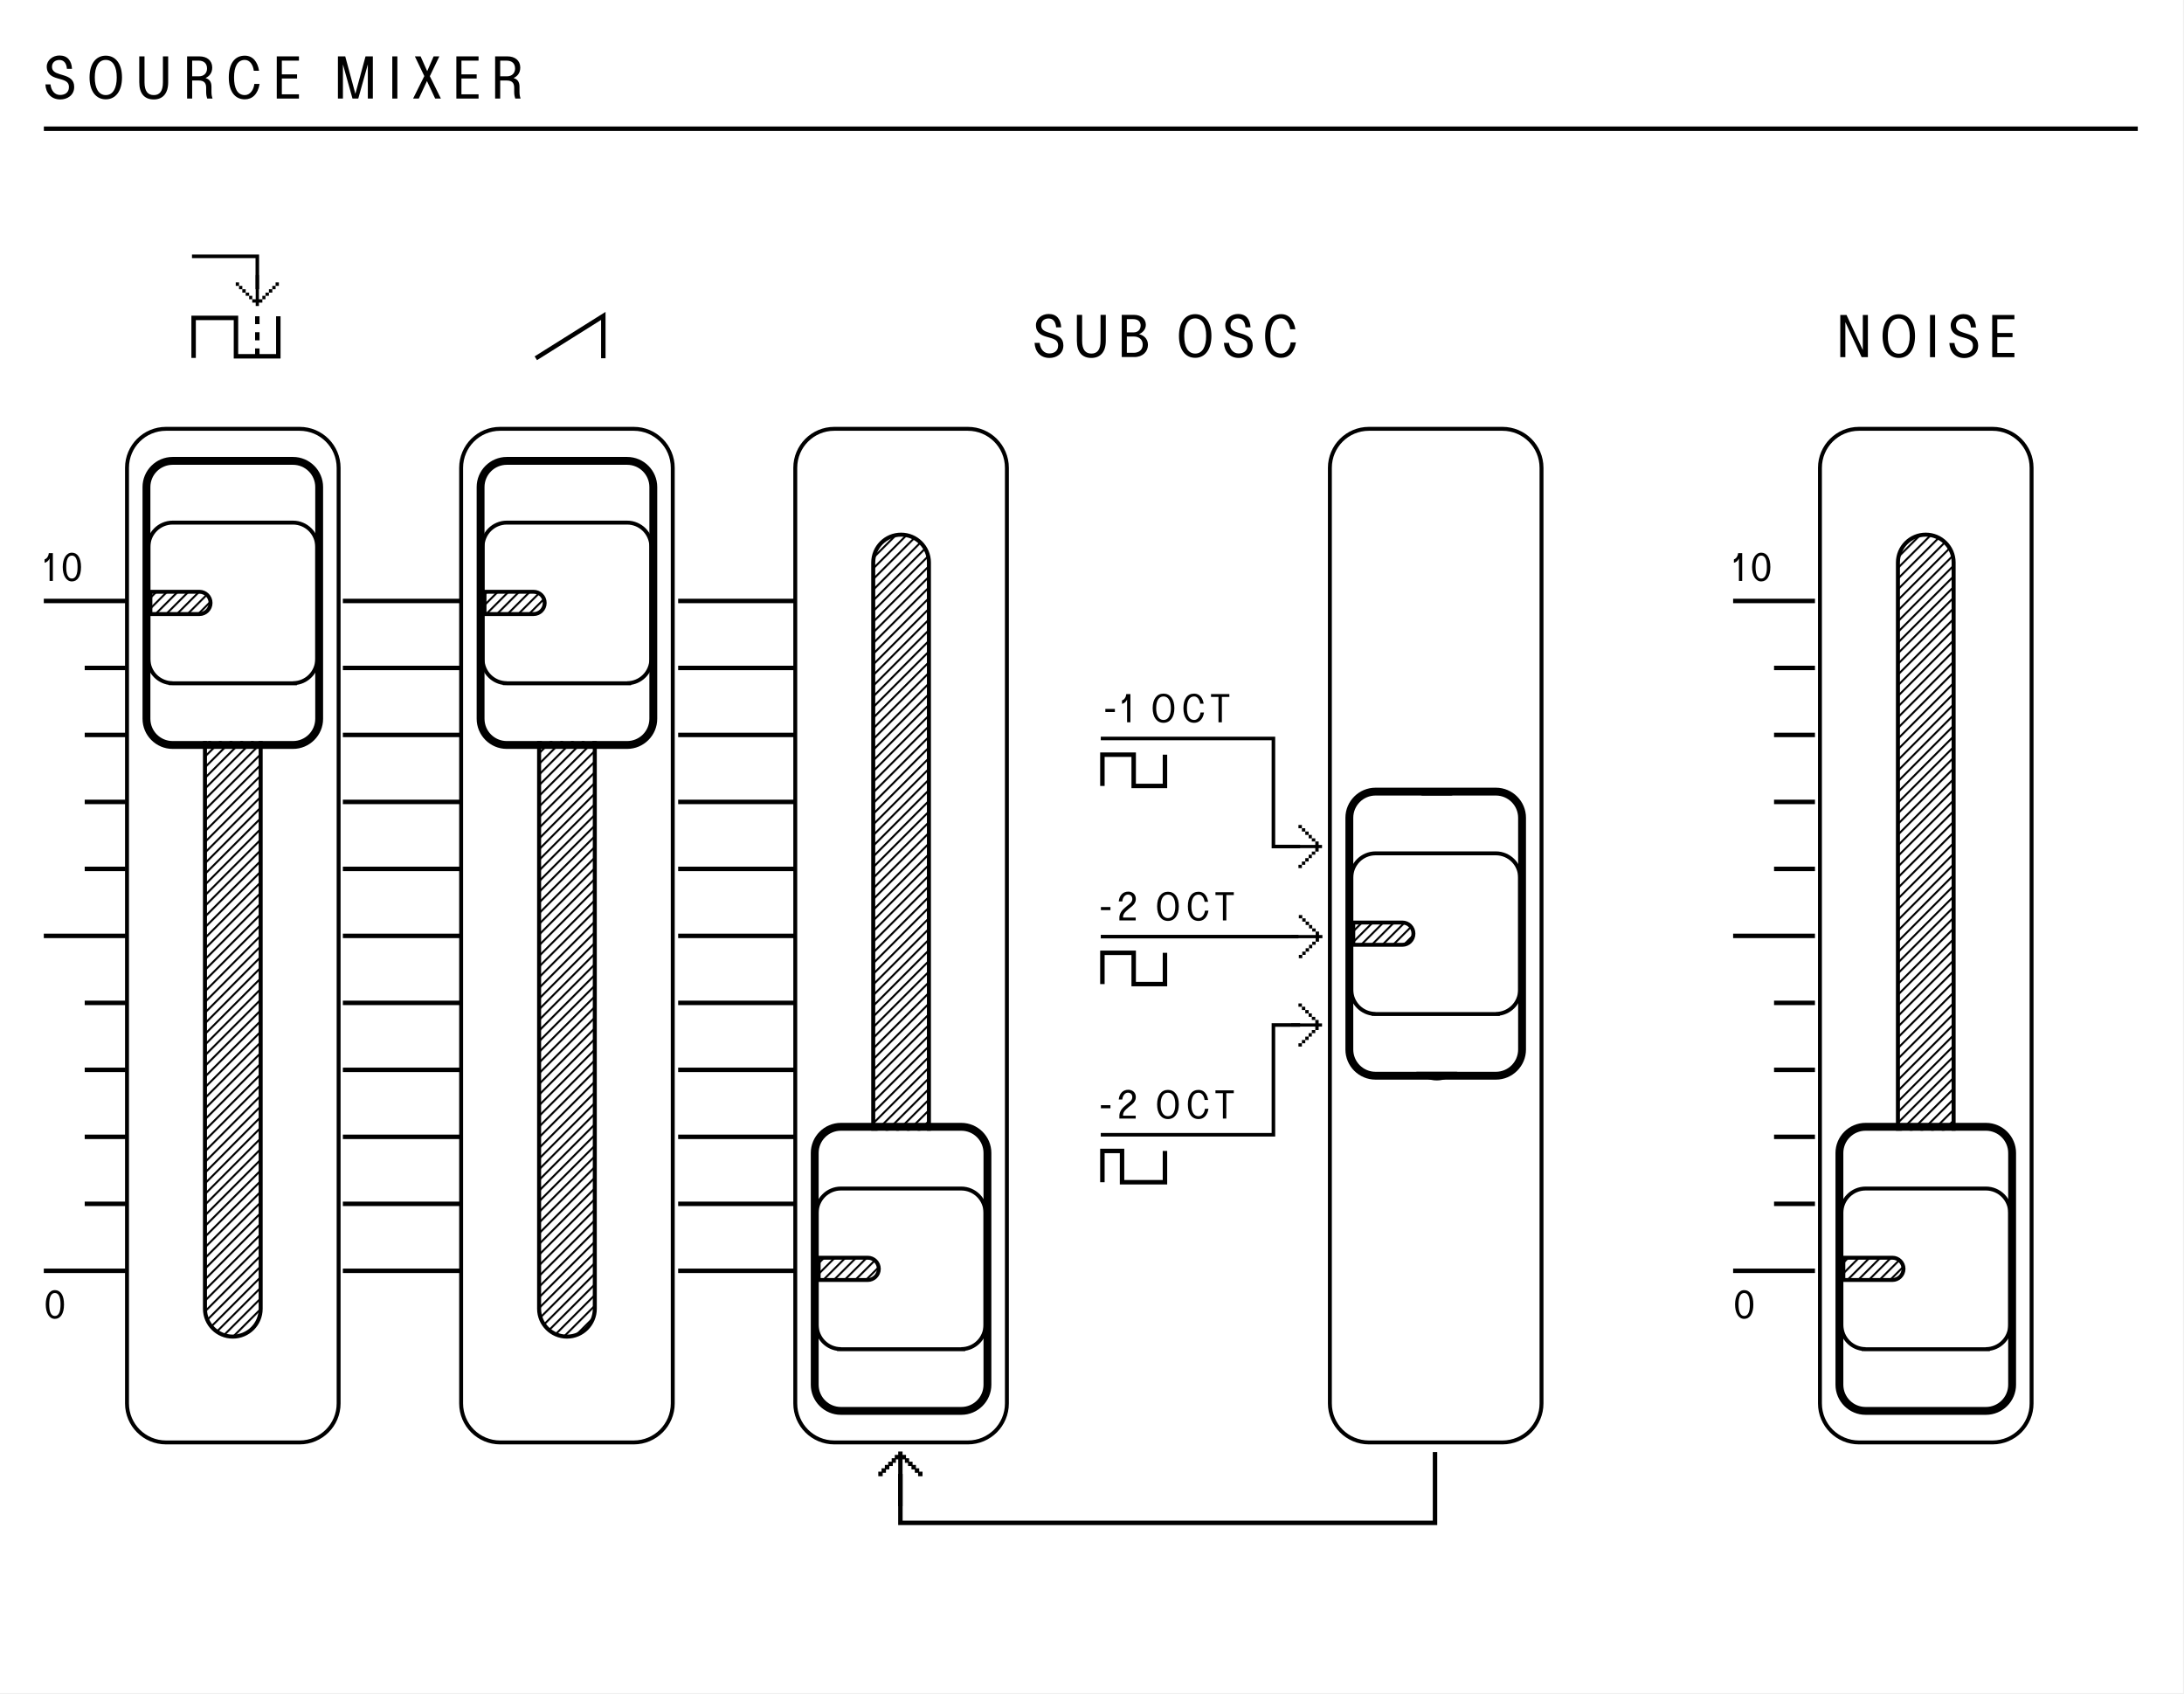
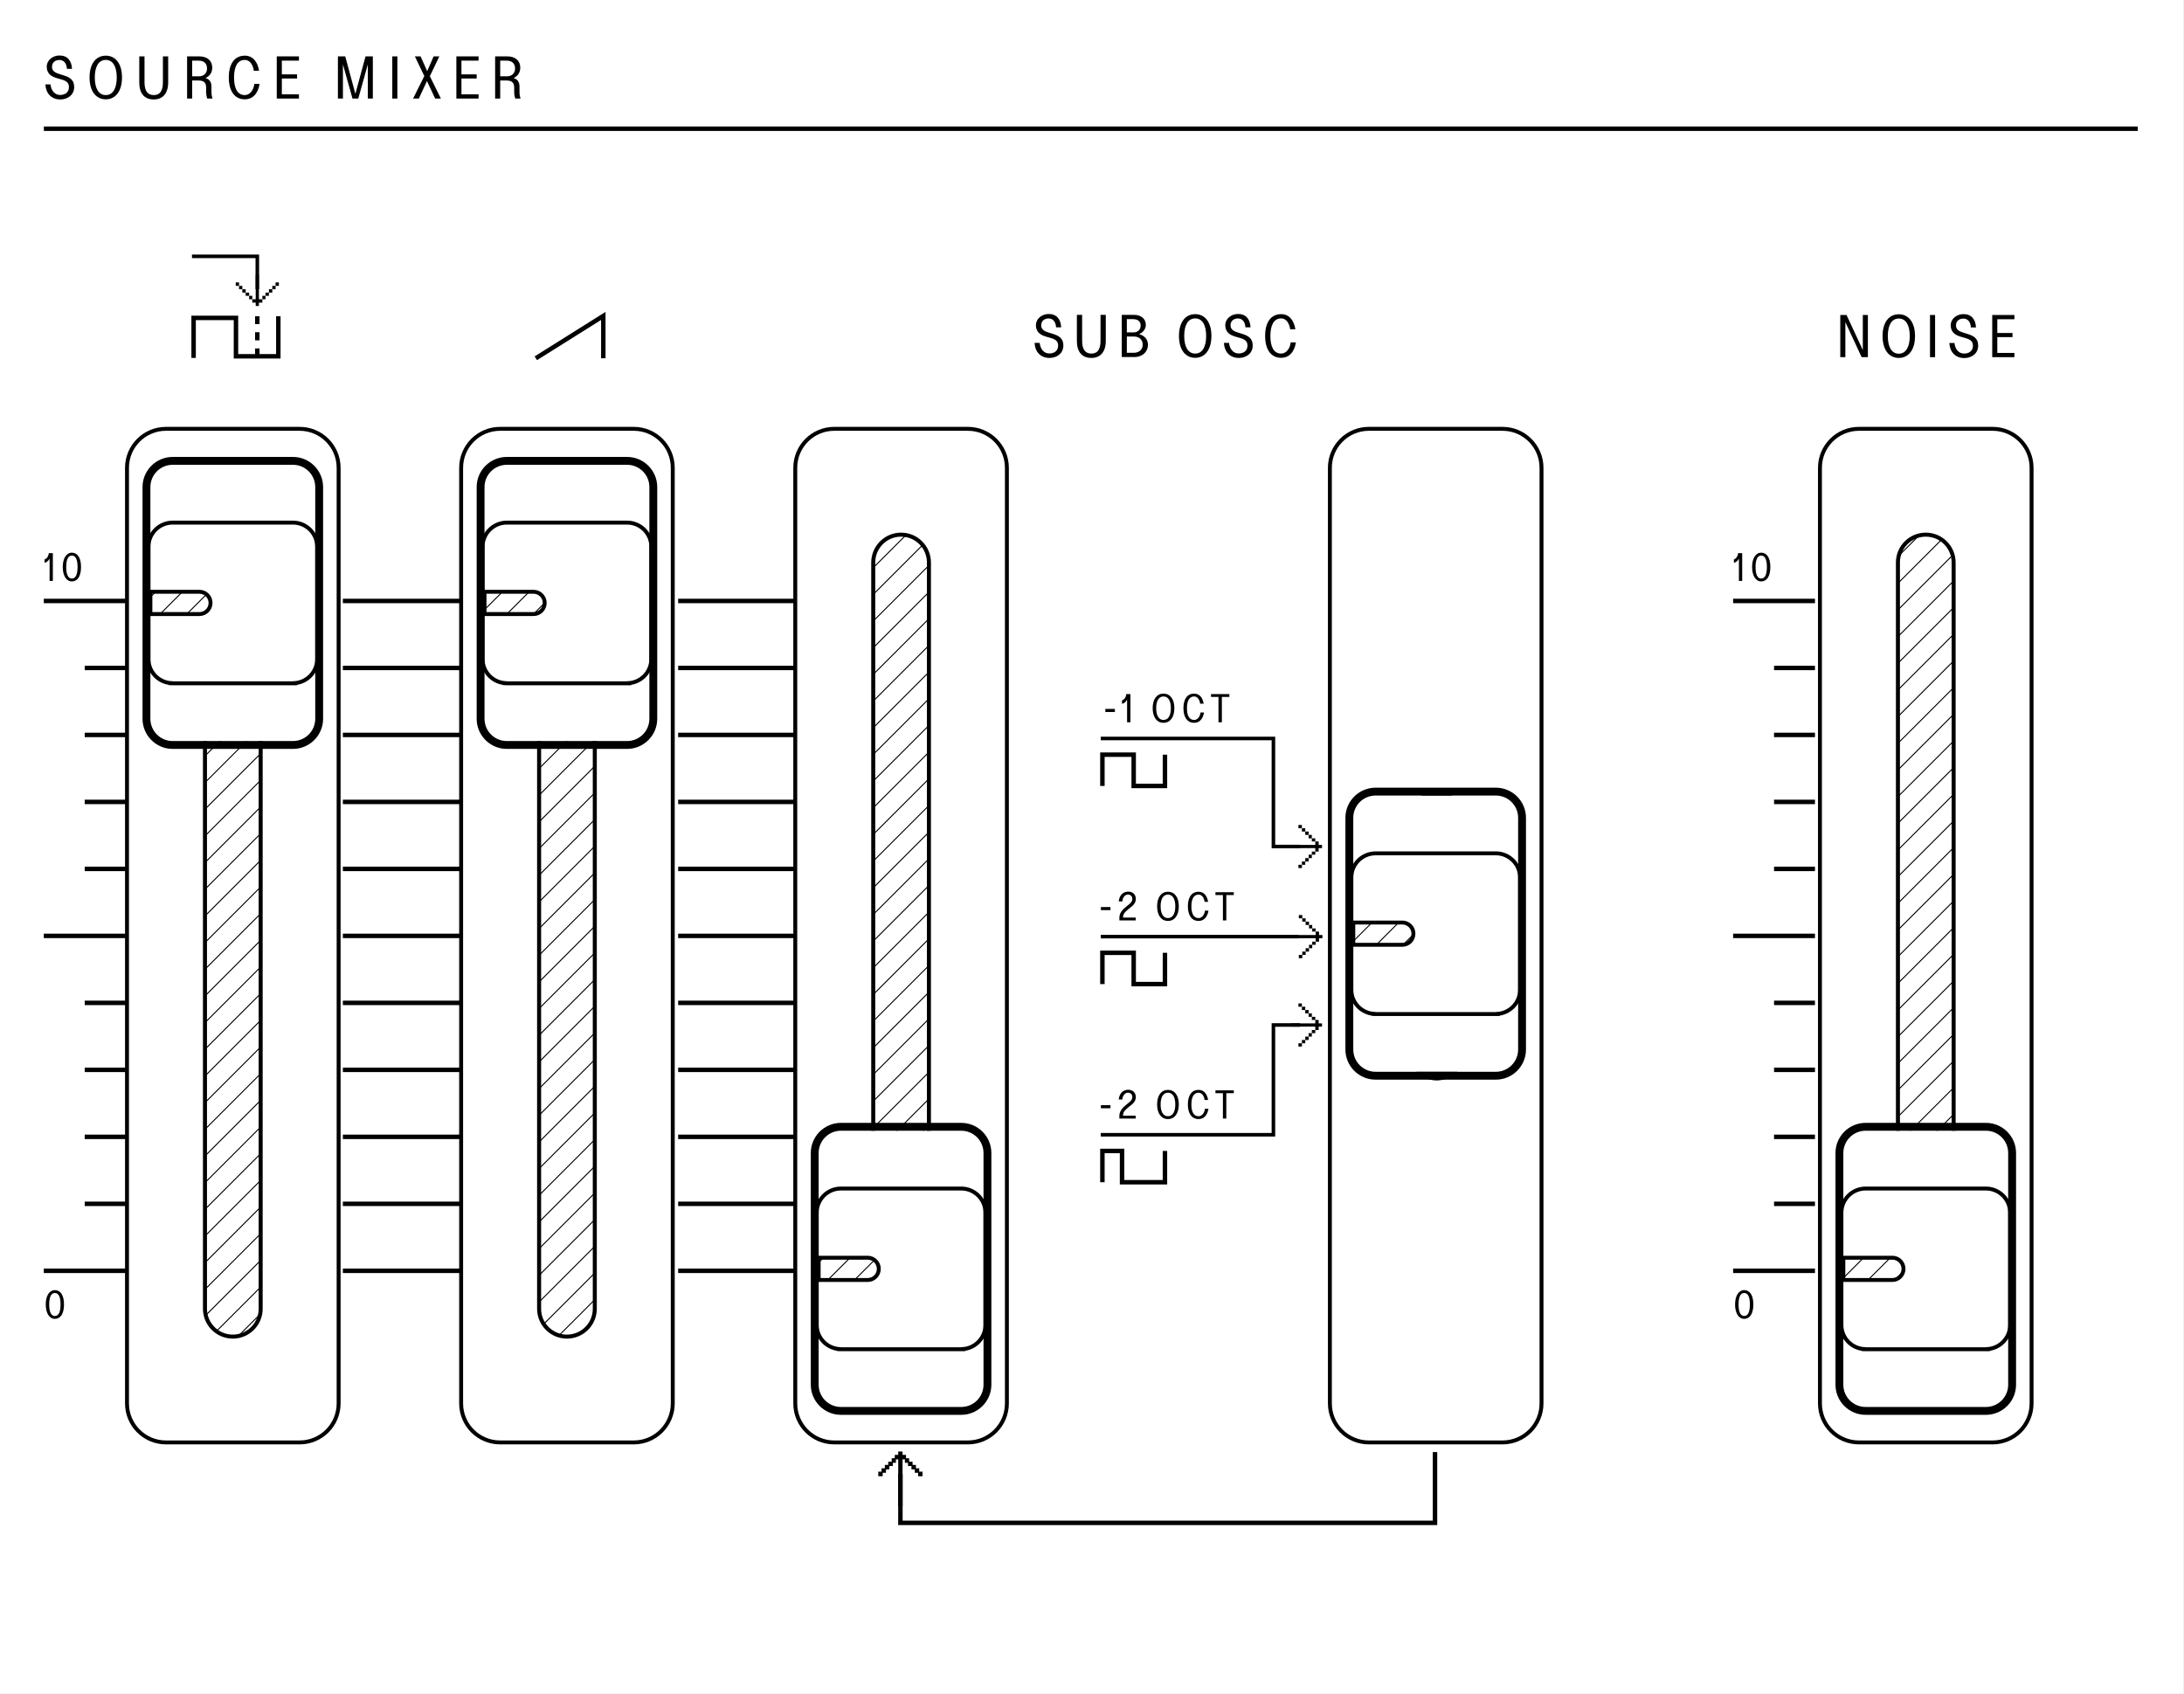
<svg xmlns="http://www.w3.org/2000/svg" width="100%" height="100%" viewBox="0 0 1158 898" version="1.1" xml:space="preserve" style="fill-rule:evenodd;clip-rule:evenodd;stroke-miterlimit:10;">
-   <pattern id="diagonalHatch" width="4" height="10" patternTransform="rotate(45 0 0)" patternUnits="userSpaceOnUse">
-     <line x1="0" y1="0" x2="0" y2="10" style="stroke:black; stroke-width:2.13px" />
+   <pattern id="diagonalHatch" width="10" height="10" patternUnits="userSpaceOnUse" patternTransform="rotate(45)">
+     <line x1="0" y1="0" x2="0" y2="10" stroke="black" stroke-width="1" />
  </pattern>
  <rect x="0" y="0" width="1157.48" height="897.637" style="fill:white;" />
  <clipPath id="_clip1">
    <rect x="66.297" y="226.32" width="114.288" height="539.485" clip-rule="nonzero" />
  </clipPath>
  <g clip-path="url(#_clip1)">
    <path d="M158.874,227.361L88.008,227.361C76.591,227.361 67.337,236.616 67.337,248.032L67.337,744.095C67.337,755.507 76.591,764.761 88.008,764.761L158.874,764.761C170.291,764.761 179.545,755.507 179.545,744.095L179.545,248.032C179.545,236.616 170.291,227.361 158.874,227.361Z" style="fill:none;fill-rule:nonzero;stroke:black;stroke-width:2.08px;" />
  </g>
  <path d="M108.678,298.228L108.678,693.899C108.678,702.053 115.286,708.661 123.44,708.661C131.594,708.661 138.207,702.053 138.207,693.899L138.207,298.228C138.207,290.074 131.594,283.465 123.44,283.465C115.286,283.465 108.678,290.074 108.678,298.228" style="fill:url(#diagonalHatch);fill-rule:nonzero;stroke:black;stroke-width:2.13px;stroke-linejoin:round;stroke-miterlimit:2;" />
  <clipPath id="_clip2">
    <rect x="243.463" y="226.32" width="114.288" height="539.485" clip-rule="nonzero" />
  </clipPath>
  <g clip-path="url(#_clip2)">
    <path d="M336.04,227.361L265.173,227.361C253.756,227.361 244.502,236.616 244.502,248.032L244.502,744.095C244.502,755.507 253.756,764.761 265.173,764.761L336.04,764.761C347.456,764.761 356.71,755.507 356.71,744.095L356.71,248.032C356.71,236.616 347.456,227.361 336.04,227.361Z" style="fill:none;fill-rule:nonzero;stroke:black;stroke-width:2.08px;" />
  </g>
  <path d="M285.843,298.228L285.843,693.899C285.843,702.053 292.451,708.661 300.605,708.661C308.76,708.661 315.372,702.053 315.372,693.899L315.372,298.228C315.372,290.074 308.76,283.465 300.605,283.465C292.451,283.465 285.843,290.074 285.843,298.228" style="fill:url(#diagonalHatch);fill-rule:nonzero;stroke:black;stroke-width:2.13px;stroke-linejoin:round;stroke-miterlimit:2;" />
  <clipPath id="_clip3">
    <rect x="420.628" y="226.32" width="114.288" height="539.485" clip-rule="nonzero" />
  </clipPath>
  <g clip-path="url(#_clip3)">
    <path d="M513.205,227.361L442.338,227.361C430.922,227.361 421.668,236.616 421.668,248.032L421.668,744.095C421.668,755.507 430.922,764.761 442.338,764.761L513.205,764.761C524.622,764.761 533.876,755.507 533.876,744.095L533.876,248.032C533.876,236.616 524.622,227.361 513.205,227.361Z" style="fill:none;fill-rule:nonzero;stroke:black;stroke-width:2.08px;" />
  </g>
  <path d="M463.008,298.228L463.008,693.899C463.008,702.053 469.617,708.661 477.771,708.661C485.925,708.661 492.538,702.053 492.538,693.899L492.538,298.228C492.538,290.074 485.925,283.465 477.771,283.465C469.617,283.465 463.008,290.074 463.008,298.228" style="fill:url(#diagonalHatch);fill-rule:nonzero;stroke:black;stroke-width:2.13px;stroke-linejoin:round;stroke-miterlimit:2;" />
  <clipPath id="_clip4">
    <rect x="963.935" y="226.32" width="114.288" height="539.485" clip-rule="nonzero" />
  </clipPath>
  <g clip-path="url(#_clip4)">
    <path d="M1056.51,227.361L985.645,227.361C974.229,227.361 964.975,236.616 964.975,248.032L964.975,744.095C964.975,755.507 974.229,764.761 985.645,764.761L1056.51,764.761C1067.93,764.761 1077.18,755.507 1077.18,744.095L1077.18,248.032C1077.18,236.616 1067.93,227.361 1056.51,227.361Z" style="fill:none;fill-rule:nonzero;stroke:black;stroke-width:2.08px;" />
  </g>
  <path d="M1006.32,298.228L1006.32,693.899C1006.32,702.053 1012.92,708.661 1021.08,708.661C1029.23,708.661 1035.85,702.053 1035.85,693.899L1035.85,298.228C1035.85,290.074 1029.23,283.465 1021.08,283.465C1012.92,283.465 1006.32,290.074 1006.32,298.228" style="fill:url(#diagonalHatch);fill-rule:nonzero;stroke:black;stroke-width:2.13px;stroke-linejoin:round;stroke-miterlimit:2;" />
  <clipPath id="_clip5">
    <rect x="704.093" y="226.32" width="114.288" height="539.485" clip-rule="nonzero" />
  </clipPath>
  <g clip-path="url(#_clip5)">
    <path d="M796.67,227.361L725.803,227.361C714.386,227.361 705.132,236.616 705.132,248.032L705.132,744.095C705.132,755.507 714.386,764.761 725.803,764.761L796.67,764.761C808.086,764.761 817.34,755.507 817.34,744.095L817.34,248.032C817.34,236.616 808.086,227.361 796.67,227.361Z" style="fill:none;fill-rule:nonzero;stroke:black;stroke-width:2.08px;" />
  </g>
  <path d="M747.046,434.054L747.046,558.071C747.046,566.225 753.654,572.834 761.808,572.834C769.963,572.834 776.575,566.225 776.575,558.071L776.575,434.054C776.575,425.9 769.963,419.292 761.808,419.292C753.654,419.292 747.046,425.9 747.046,434.054" style="fill-rule:nonzero;" />
  <path d="M91.545,392.897C85.024,392.897 79.74,387.61 79.74,381.089L79.74,258.243C79.74,251.718 85.024,246.435 91.545,246.435L155.34,246.435C161.861,246.435 167.149,251.718 167.149,258.243L167.149,381.089C167.149,387.61 161.861,392.897 155.34,392.897L91.545,392.897Z" style="fill:white;fill-rule:nonzero;" />
  <path d="M90.503,362.282L90.503,362.174C83.903,361.645 78.699,356.103 78.699,349.365L78.699,289.932C78.699,282.845 84.461,277.082 91.545,277.082L155.34,277.082C162.424,277.082 168.19,282.845 168.19,289.932L168.19,349.365C168.19,356.103 162.982,361.645 156.382,362.174L156.382,362.215L155.34,362.282L90.503,362.282Z" style="fill:white;fill-rule:nonzero;" />
  <path d="M155.338,276.039L91.542,276.039C83.884,276.039 77.655,282.272 77.655,289.931L77.655,349.368C77.655,356.318 82.784,362.093 89.459,363.102L89.459,363.26L91.542,363.322L157.422,363.322L157.422,363.102C164.097,362.093 169.23,356.318 169.23,349.368L169.23,289.931C169.23,282.272 162.997,276.039 155.338,276.039M155.338,278.122C161.859,278.122 167.147,283.41 167.147,289.931L167.147,349.368C167.147,355.889 161.859,361.177 155.338,361.177L155.338,361.239L91.542,361.239L91.542,361.177C85.022,361.177 79.738,355.889 79.738,349.368L79.738,289.931C79.738,283.41 85.022,278.122 91.542,278.122L155.338,278.122Z" style="fill-rule:nonzero;" />
  <path d="M79.738,313.759L105.734,313.759C108.992,313.759 111.638,316.405 111.638,319.663C111.638,322.925 108.992,325.571 105.734,325.571L79.738,325.571L79.738,313.759Z" style="fill:url(#diagonalHatch);fill-rule:nonzero;stroke:black;stroke-width:2.08px;" />
  <path d="M155.338,242.266L91.542,242.266C82.738,242.266 75.572,249.433 75.572,258.241L75.572,381.087C75.572,389.9 82.738,397.062 91.542,397.062L155.338,397.062C164.147,397.062 171.313,389.9 171.313,381.087L171.313,258.241C171.313,249.433 164.147,242.266 155.338,242.266M155.338,246.433C161.859,246.433 167.147,251.72 167.147,258.241L167.147,381.087C167.147,387.612 161.859,392.895 155.338,392.895L91.542,392.895C85.022,392.895 79.738,387.612 79.738,381.087L79.738,258.241C79.738,251.72 85.022,246.433 91.542,246.433L155.338,246.433Z" style="fill-rule:nonzero;" />
  <path d="M268.711,392.897C262.19,392.897 256.903,387.61 256.903,381.089L256.903,258.243C256.903,251.718 262.19,246.435 268.711,246.435L332.503,246.435C339.024,246.435 344.311,251.718 344.311,258.243L344.311,381.089C344.311,387.61 339.024,392.897 332.503,392.897L268.711,392.897Z" style="fill:white;fill-rule:nonzero;" />
  <path d="M267.667,362.282L267.667,362.174C261.067,361.645 255.863,356.103 255.863,349.365L255.863,289.932C255.863,282.845 261.626,277.082 268.709,277.082L332.505,277.082C339.588,277.082 345.355,282.845 345.355,289.932L345.355,349.365C345.355,356.103 340.147,361.645 333.547,362.174L333.547,362.215L332.505,362.282L267.667,362.282Z" style="fill:white;fill-rule:nonzero;" />
  <path d="M332.503,276.039L268.712,276.039C261.053,276.039 254.82,282.272 254.82,289.931L254.82,349.368C254.82,356.318 259.953,362.093 266.628,363.102L266.628,363.26L268.712,363.322L334.587,363.322L334.587,363.102C341.262,362.093 346.395,356.318 346.395,349.368L346.395,289.931C346.395,282.272 340.162,276.039 332.503,276.039M332.503,278.122C339.024,278.122 344.312,283.41 344.312,289.931L344.312,349.368C344.312,355.889 339.024,361.177 332.503,361.177L332.503,361.239L268.712,361.239L268.712,361.177C262.191,361.177 256.903,355.889 256.903,349.368L256.903,289.931C256.903,283.41 262.191,278.122 268.712,278.122L332.503,278.122Z" style="fill-rule:nonzero;" />
  <path d="M256.903,313.759L282.899,313.759C286.161,313.759 288.803,316.405 288.803,319.663C288.803,322.925 286.161,325.571 282.899,325.571L256.903,325.571L256.903,313.759Z" style="fill:url(#diagonalHatch);fill-rule:nonzero;stroke:black;stroke-width:2.08px;" />
  <path d="M332.503,242.266L268.712,242.266C259.903,242.266 252.737,249.433 252.737,258.241L252.737,381.087C252.737,389.9 259.903,397.062 268.712,397.062L332.503,397.062C341.312,397.062 348.478,389.9 348.478,381.087L348.478,258.241C348.478,249.433 341.312,242.266 332.503,242.266M332.503,246.433C339.024,246.433 344.312,251.72 344.312,258.241L344.312,381.087C344.312,387.612 339.024,392.895 332.503,392.895L268.712,392.895C262.191,392.895 256.903,387.612 256.903,381.087L256.903,258.241C256.903,251.72 262.191,246.433 268.712,246.433L332.503,246.433Z" style="fill-rule:nonzero;" />
  <path d="M445.876,745.965C439.355,745.965 434.067,740.677 434.067,734.157L434.067,611.311C434.067,604.786 439.355,599.502 445.876,599.502L509.672,599.502C516.192,599.502 521.476,604.786 521.476,611.311L521.476,734.157C521.476,740.677 516.192,745.965 509.672,745.965L445.876,745.965Z" style="fill:white;fill-rule:nonzero;" />
  <path d="M444.834,715.35L444.834,715.242C438.234,714.712 433.03,709.171 433.03,702.433L433.03,643C433.03,635.912 438.792,630.15 445.876,630.15L509.672,630.15C516.755,630.15 522.522,635.912 522.522,643L522.522,702.433C522.522,709.171 517.313,714.712 510.713,715.242L510.713,715.283L509.672,715.35L444.834,715.35Z" style="fill:white;fill-rule:nonzero;" />
  <path d="M509.67,629.107L445.874,629.107C438.216,629.107 431.983,635.34 431.983,642.999L431.983,702.436C431.983,709.386 437.116,715.161 443.791,716.174L443.791,716.328L445.874,716.39L511.753,716.39L511.753,716.174C518.428,715.161 523.558,709.386 523.558,702.436L523.558,642.999C523.558,635.34 517.328,629.107 509.67,629.107M509.67,631.19C516.191,631.19 521.474,636.478 521.474,642.999L521.474,702.436C521.474,708.957 516.191,714.245 509.67,714.245L509.67,714.307L445.874,714.307L445.874,714.245C439.353,714.245 434.066,708.957 434.066,702.436L434.066,642.999C434.066,636.478 439.353,631.19 445.874,631.19L509.67,631.19Z" style="fill-rule:nonzero;" />
  <path d="M434.067,666.829L460.063,666.829C463.326,666.829 465.967,669.471 465.967,672.733C465.967,675.996 463.326,678.637 460.063,678.637L434.067,678.637L434.067,666.829Z" style="fill:url(#diagonalHatch);fill-rule:nonzero;stroke:black;stroke-width:2.08px;" />
  <path d="M509.67,595.335L445.874,595.335C437.066,595.335 429.899,602.501 429.899,611.31L429.899,734.155C429.899,742.968 437.066,750.13 445.874,750.13L509.67,750.13C518.478,750.13 525.641,742.968 525.641,734.155L525.641,611.31C525.641,602.501 518.478,595.335 509.67,595.335M509.67,599.501C516.191,599.501 521.474,604.789 521.474,611.31L521.474,734.155C521.474,740.68 516.191,745.964 509.67,745.964L445.874,745.964C439.353,745.964 434.066,740.68 434.066,734.155L434.066,611.31C434.066,604.789 439.353,599.501 445.874,599.501L509.67,599.501Z" style="fill-rule:nonzero;" />
  <path d="M989.185,745.965C982.664,745.965 977.376,740.677 977.376,734.157L977.376,611.311C977.376,604.786 982.664,599.502 989.185,599.502L1052.98,599.502C1059.5,599.502 1064.79,604.786 1064.79,611.311L1064.79,734.157C1064.79,740.677 1059.5,745.965 1052.98,745.965L989.185,745.965Z" style="fill:white;fill-rule:nonzero;" />
  <path d="M988.139,715.35L988.139,715.242C981.539,714.712 976.335,709.171 976.335,702.433L976.335,643C976.335,635.912 982.097,630.15 989.18,630.15L1052.98,630.15C1060.06,630.15 1065.83,635.912 1065.83,643L1065.83,702.433C1065.83,709.171 1060.62,714.712 1054.02,715.242L1054.02,715.283L1052.98,715.35L988.139,715.35Z" style="fill:white;fill-rule:nonzero;" />
  <path d="M1052.97,629.107L989.183,629.107C981.524,629.107 975.291,635.34 975.291,642.999L975.291,702.436C975.291,709.386 980.424,715.161 987.099,716.174L987.099,716.328L989.183,716.39L1055.06,716.39L1055.06,716.174C1061.74,715.161 1066.87,709.386 1066.87,702.436L1066.87,642.999C1066.87,635.34 1060.64,629.107 1052.97,629.107M1052.97,631.19C1059.5,631.19 1064.78,636.478 1064.78,642.999L1064.78,702.436C1064.78,708.957 1059.5,714.245 1052.97,714.245L1052.97,714.307L989.183,714.307L989.183,714.245C982.662,714.245 977.374,708.957 977.374,702.436L977.374,642.999C977.374,636.478 982.662,631.19 989.183,631.19L1052.97,631.19Z" style="fill-rule:nonzero;" />
  <path d="M977.376,666.829L1003.37,666.829C1006.63,666.829 1009.28,669.471 1009.28,672.733C1009.28,675.996 1006.63,678.637 1003.37,678.637L977.376,678.637L977.376,666.829Z" style="fill:url(#diagonalHatch);fill-rule:nonzero;stroke:black;stroke-width:2.08px;" />
  <path d="M1052.97,595.335L989.183,595.335C980.374,595.335 973.208,602.501 973.208,611.31L973.208,734.155C973.208,742.968 980.374,750.13 989.183,750.13L1052.97,750.13C1061.78,750.13 1068.95,742.968 1068.95,734.155L1068.95,611.31C1068.95,602.501 1061.78,595.335 1052.97,595.335M1052.97,599.501C1059.5,599.501 1064.78,604.789 1064.78,611.31L1064.78,734.155C1064.78,740.68 1059.5,745.964 1052.97,745.964L989.183,745.964C982.662,745.964 977.374,740.68 977.374,734.155L977.374,611.31C977.374,604.789 982.662,599.501 989.183,599.501L1052.97,599.501Z" style="fill-rule:nonzero;" />
  <path d="M729.342,568.253C722.821,568.253 717.533,562.966 717.533,556.445L717.533,433.595C717.533,427.074 722.821,421.791 729.342,421.791L793.137,421.791C799.654,421.791 804.942,427.074 804.942,433.595L804.942,556.445C804.942,562.966 799.654,568.253 793.137,568.253L729.342,568.253Z" style="fill:white;fill-rule:nonzero;" />
  <path d="M728.3,537.638L728.3,537.53C721.7,537 716.492,531.459 716.492,524.721L716.492,465.288C716.492,458.2 722.254,452.438 729.342,452.438L793.137,452.438C800.221,452.438 805.987,458.2 805.987,465.288L805.987,524.721C805.987,531.459 800.779,537 794.179,537.53L794.179,537.571L793.137,537.638L728.3,537.638Z" style="fill:white;fill-rule:nonzero;" />
  <path d="M793.135,451.395L729.34,451.395C721.681,451.395 715.448,457.629 715.448,465.287L715.448,524.725C715.448,531.675 720.581,537.45 727.256,538.458L727.256,538.616L729.34,538.679L795.219,538.679L795.219,538.458C801.894,537.45 807.023,531.675 807.023,524.725L807.023,465.287C807.023,457.629 800.794,451.395 793.135,451.395M793.135,453.479C799.652,453.479 804.94,458.766 804.94,465.287L804.94,524.725C804.94,531.245 799.652,536.533 793.135,536.533L793.135,536.595L729.34,536.595L729.34,536.533C722.819,536.533 717.531,531.245 717.531,524.725L717.531,465.287C717.531,458.766 722.819,453.479 729.34,453.479L793.135,453.479Z" style="fill-rule:nonzero;" />
  <path d="M717.533,489.115L743.529,489.115C746.787,489.115 749.433,491.761 749.433,495.019C749.433,498.282 746.787,500.923 743.529,500.923L717.533,500.923L717.533,489.115Z" style="fill:url(#diagonalHatch);fill-rule:nonzero;stroke:black;stroke-width:2.08px;" />
  <path d="M793.135,417.622L729.34,417.622C720.531,417.622 713.365,424.789 713.365,433.593L713.365,556.443C713.365,565.256 720.531,572.418 729.34,572.418L793.135,572.418C801.94,572.418 809.106,565.256 809.106,556.443L809.106,433.593C809.106,424.789 801.94,417.622 793.135,417.622M793.135,421.789C799.652,421.789 804.94,427.077 804.94,433.593L804.94,556.443C804.94,562.968 799.652,568.252 793.135,568.252L729.34,568.252C722.819,568.252 717.531,562.968 717.531,556.443L717.531,433.593C717.531,427.077 722.819,421.789 729.34,421.789L793.135,421.789Z" style="fill-rule:nonzero;" />
  <path d="M548.553,181.799L551.245,181.799C551.678,185.303 553.62,187.399 556.374,187.399C558.657,187.399 561.036,186.274 561.036,183.236C561.036,181.39 560.282,180.111 557.249,179.232L554.874,178.545C552.336,177.824 549.274,176.545 549.274,172.353C549.274,168.945 552.495,166.47 555.999,166.47C560.378,166.47 562.44,169.349 562.661,173.54L559.97,173.54C559.72,170.32 558.157,168.849 555.965,168.849C553.87,168.849 552.057,170.07 552.057,172.478C552.057,174.665 553.715,175.607 555.936,176.295L557.97,176.92C561.095,177.89 563.82,179.107 563.82,183.145C563.82,187.678 560.003,189.778 556.499,189.778C551.524,189.778 548.774,186.332 548.553,181.799" style="fill-rule:nonzero;" />
  <path d="M570.983,180.704L570.983,166.942L573.767,166.942L573.767,180.704C573.767,185.487 575.612,187.462 578.679,187.462C581.746,187.462 583.525,185.487 583.525,180.704L583.525,166.942L586.312,166.942L586.312,180.704C586.312,186.492 583.525,189.775 578.679,189.775C573.829,189.775 570.983,186.742 570.983,180.704" style="fill-rule:nonzero;" />
  <path d="M601.07,187.054C603.761,187.054 605.886,185.617 605.886,182.675C605.886,180.079 603.978,178.421 601.195,178.421L597.474,178.421L597.474,187.054L601.07,187.054ZM601.007,176.229C603.478,176.229 604.795,174.637 604.795,172.571C604.795,170.567 603.511,169.192 600.665,169.192L597.474,169.192L597.474,176.229L601.007,176.229ZM594.782,166.942L601.382,166.942C604.795,166.942 607.515,168.912 607.545,172.162C607.578,174.7 605.67,176.479 604.04,177.108L604.04,177.2C605.857,177.608 608.674,179.233 608.674,182.8C608.674,186.396 605.92,189.308 601.445,189.308L594.782,189.308L594.782,166.942Z" style="fill-rule:nonzero;" />
  <path d="M639.534,178.108C639.534,172.446 637.563,168.817 633.717,168.817C629.867,168.817 627.896,172.446 627.896,178.108C627.896,183.771 629.867,187.463 633.717,187.463C637.563,187.463 639.534,183.771 639.534,178.108M625.113,178.108C625.113,170.85 628.492,166.563 633.717,166.563C638.938,166.563 642.317,170.883 642.317,178.108C642.317,185.333 638.938,189.713 633.717,189.713C628.492,189.713 625.113,185.367 625.113,178.108" style="fill-rule:nonzero;" />
  <path d="M648.948,181.799L651.639,181.799C652.073,185.303 654.014,187.399 656.764,187.399C659.052,187.399 661.431,186.274 661.431,183.236C661.431,181.39 660.677,180.111 657.643,179.232L655.264,178.545C652.735,177.824 649.668,176.545 649.668,172.353C649.668,168.945 652.889,166.47 656.393,166.47C660.768,166.47 662.835,169.349 663.056,173.54L660.364,173.54C660.114,170.32 658.552,168.849 656.36,168.849C654.264,168.849 652.448,170.07 652.448,172.478C652.448,174.665 654.11,175.607 656.331,176.295L658.36,176.92C661.489,177.89 664.214,179.107 664.214,183.145C664.214,187.678 660.398,189.778 656.893,189.778C651.918,189.778 649.168,186.332 648.948,181.799" style="fill-rule:nonzero;" />
  <path d="M670.796,178.108C670.796,170.85 673.892,166.563 679.275,166.563C683.53,166.563 686.063,169.758 686.846,174.571L684.063,174.571C683.688,171.6 682.059,168.817 679.305,168.817C675.396,168.817 673.584,172.446 673.584,178.108C673.584,183.771 675.3,187.463 679.305,187.463C682.121,187.463 684.03,184.583 684.342,181.55L687.125,181.55C686.217,187.054 683.188,189.713 679.305,189.713C673.925,189.713 670.796,185.367 670.796,178.108" style="fill-rule:nonzero;" />
  <path d="M990.392,167.004L990.392,189.371L987.076,189.371L978.447,170.787L978.447,189.371L975.755,189.371L975.755,167.004L979.067,167.004L987.701,185.583L987.701,167.004L990.392,167.004Z" style="fill-rule:nonzero;" />
  <path d="M1012.59,178.171C1012.59,172.509 1010.62,168.88 1006.78,168.88C1002.93,168.88 1000.96,172.509 1000.96,178.171C1000.96,183.834 1002.93,187.525 1006.78,187.525C1010.62,187.525 1012.59,183.834 1012.59,178.171M998.172,178.171C998.172,170.913 1001.56,166.625 1006.78,166.625C1012,166.625 1015.38,170.946 1015.38,178.171C1015.38,185.396 1012,189.775 1006.78,189.775C1001.56,189.775 998.172,185.43 998.172,178.171" style="fill-rule:nonzero;" />
  <rect x="1023.33" y="167.004" width="2.692" height="22.367" />
  <path d="M1033.59,181.862L1036.29,181.862C1036.72,185.366 1038.66,187.462 1041.41,187.462C1043.7,187.462 1046.08,186.337 1046.08,183.3C1046.08,181.454 1045.32,180.175 1042.29,179.295L1039.91,178.608C1037.38,177.887 1034.31,176.608 1034.31,172.416C1034.31,169.008 1037.54,166.533 1041.04,166.533C1045.42,166.533 1047.49,169.412 1047.71,173.604L1045.01,173.604C1044.76,170.383 1043.2,168.912 1041.01,168.912C1038.91,168.912 1037.1,170.133 1037.1,172.541C1037.1,174.729 1038.76,175.67 1040.98,176.358L1043.01,176.983C1046.14,177.954 1048.86,179.17 1048.86,183.208C1048.86,187.741 1045.04,189.841 1041.54,189.841C1036.57,189.841 1033.81,186.395 1033.59,181.862" style="fill-rule:nonzero;" />
  <path d="M1056.32,167.004L1068.08,167.004L1068.08,169.258L1059.01,169.258L1059.01,176.546L1067.08,176.546L1067.08,178.733L1059.01,178.733L1059.01,187.117L1068.08,187.117L1068.08,189.371L1056.32,189.371L1056.32,167.004Z" style="fill-rule:nonzero;" />
  <path d="M24.067,44.748L26.759,44.748C27.197,48.253 29.134,50.348 31.888,50.348C34.172,50.348 36.551,49.223 36.551,46.186C36.551,44.34 35.797,43.061 32.763,42.182L30.388,41.494C27.851,40.773 24.788,39.494 24.788,35.303C24.788,31.894 28.009,29.419 31.513,29.419C35.892,29.419 37.955,32.298 38.176,36.49L35.484,36.49C35.234,33.269 33.672,31.798 31.48,31.798C29.384,31.798 27.572,33.019 27.572,35.428C27.572,37.619 29.23,38.557 31.447,39.244L33.484,39.869C36.609,40.84 39.334,42.057 39.334,46.094C39.334,50.632 35.517,52.728 32.013,52.728C27.038,52.728 24.288,49.282 24.067,44.748" style="fill-rule:nonzero;" />
  <path d="M61.903,41.058C61.903,35.395 59.933,31.766 56.087,31.766C52.237,31.766 50.266,35.395 50.266,41.058C50.266,46.72 52.237,50.412 56.087,50.412C59.933,50.412 61.903,46.72 61.903,41.058M47.483,41.058C47.483,33.8 50.862,29.512 56.087,29.512C61.308,29.512 64.687,33.833 64.687,41.058C64.687,48.283 61.308,52.662 56.087,52.662C50.862,52.662 47.483,48.316 47.483,41.058" style="fill-rule:nonzero;" />
  <path d="M73.84,43.654L73.84,29.891L76.623,29.891L76.623,43.654C76.623,48.437 78.469,50.412 81.535,50.412C84.602,50.412 86.381,48.437 86.381,43.654L86.381,29.891L89.169,29.891L89.169,43.654C89.169,49.441 86.381,52.725 81.535,52.725C76.685,52.725 73.84,49.691 73.84,43.654" style="fill-rule:nonzero;" />
  <path d="M105.428,40.464C108.273,40.464 109.773,38.647 109.773,36.335C109.773,33.614 108.086,32.143 105.269,32.143L101.89,32.143L101.89,40.464L105.428,40.464ZM99.203,29.889L105.707,29.889C109.682,29.889 112.494,32.018 112.528,35.772C112.557,38.964 110.648,40.622 109.057,41.31L109.057,41.401C111.028,42.06 112.119,43.276 112.119,46.064L112.119,48.722C112.119,50.597 112.465,51.535 112.686,52.255L109.869,52.255C109.648,51.505 109.307,50.568 109.307,48.66L109.307,46.564C109.307,44.405 108.586,42.685 105.336,42.685L101.89,42.685L101.89,52.255L99.203,52.255L99.203,29.889Z" style="fill-rule:nonzero;" />
  <path d="M121.315,41.058C121.315,33.8 124.411,29.512 129.79,29.512C134.044,29.512 136.582,32.708 137.361,37.52L134.577,37.52C134.202,34.55 132.577,31.766 129.823,31.766C125.915,31.766 124.098,35.395 124.098,41.058C124.098,46.72 125.819,50.412 129.823,50.412C132.636,50.412 134.544,47.533 134.857,44.5L137.64,44.5C136.736,50.004 133.702,52.662 129.823,52.662C124.44,52.662 121.315,48.316 121.315,41.058" style="fill-rule:nonzero;" />
  <path d="M146.744,29.89L158.507,29.89L158.507,32.145L149.436,32.145L149.436,39.432L157.507,39.432L157.507,41.62L149.436,41.62L149.436,50.003L158.507,50.003L158.507,52.257L146.744,52.257L146.744,29.89Z" style="fill-rule:nonzero;" />
  <path d="M197.688,29.89L197.688,52.257L195.03,52.257L195.03,34.145L189.963,52.257L186.897,52.257L181.83,34.145L181.83,52.257L179.172,52.257L179.172,29.89L183.051,29.89L188.43,49.753L193.809,29.89L197.688,29.89Z" style="fill-rule:nonzero;" />
  <rect x="208" y="29.892" width="2.692" height="22.367" />
  <path d="M230.732,52.256L226.387,42.968L222.066,52.256L219.032,52.256L224.978,40.339L219.97,29.889L223.007,29.889L226.507,37.743L229.92,29.889L232.953,29.889L227.916,40.402L233.766,52.256L230.732,52.256Z" style="fill-rule:nonzero;" />
  <path d="M241.975,29.89L253.738,29.89L253.738,32.145L244.667,32.145L244.667,39.432L252.738,39.432L252.738,41.62L244.667,41.62L244.667,50.003L253.738,50.003L253.738,52.257L241.975,52.257L241.975,29.89Z" style="fill-rule:nonzero;" />
  <path d="M268.755,40.464C271.601,40.464 273.101,38.647 273.101,36.335C273.101,33.614 271.414,32.143 268.597,32.143L265.218,32.143L265.218,40.464L268.755,40.464ZM262.53,29.889L269.035,29.889C273.01,29.889 275.826,32.018 275.855,35.772C275.885,38.964 273.976,40.622 272.385,41.31L272.385,41.401C274.355,42.06 275.447,43.276 275.447,46.064L275.447,48.722C275.447,50.597 275.793,51.535 276.014,52.255L273.197,52.255C272.976,51.505 272.635,50.568 272.635,48.66L272.635,46.564C272.635,44.405 271.914,42.685 268.664,42.685L265.218,42.685L265.218,52.255L262.53,52.255L262.53,29.889Z" style="fill-rule:nonzero;" />
  <path d="M23.256,68.245L1133.49,68.245" style="fill:none;fill-rule:nonzero;stroke:black;stroke-width:2.36px;" />
  <path d="M488.838,782.383L487.092,782.383L487.092,780.554L488.838,780.554L488.838,782.383ZM487.096,780.55L485.354,780.55L485.354,778.767L487.096,778.767L487.096,780.55ZM485.354,778.767L483.571,778.767L483.571,776.979L485.354,776.979L485.354,778.767ZM483.571,776.979L481.742,776.979L481.742,775.283L483.571,775.283L483.571,776.979ZM481.742,775.283L480.087,775.283L480.087,773.454L481.742,773.454L481.742,775.283ZM480.087,771.667L480.087,773.45L478.258,773.45L478.258,798.292L476.562,798.292L476.562,773.45L474.729,773.45L474.729,771.667L476.562,771.667L476.562,769.879L478.258,769.879L478.258,771.667L480.087,771.667ZM473.079,773.45L474.733,773.45L474.733,775.279L473.079,775.279L473.079,773.45ZM471.246,775.283L473.075,775.283L473.075,776.979L471.246,776.979L471.246,775.283ZM469.462,776.979L471.246,776.979L471.246,778.767L469.462,778.767L469.462,776.979ZM467.721,778.767L469.462,778.767L469.462,780.55L467.721,780.55L467.721,778.767ZM465.983,780.55L467.725,780.55L467.725,782.379L465.983,782.379L465.983,780.55Z" style="fill-rule:nonzero;stroke:black;stroke-width:0.59px;" />
  <path d="M760.873,769.88L760.873,807.405L477.411,807.405L477.411,781.434" style="fill:none;fill-rule:nonzero;stroke:black;stroke-width:2.36px;" />
  <path d="M617.685,400.122L617.685,416.705L601.102,416.705L601.102,400.122L601.102,416.705L601.102,400.122L584.514,400.122L584.514,416.705" style="fill:none;fill-rule:nonzero;stroke:black;stroke-width:2.36px;" />
  <path d="M617.685,505.17L617.685,521.753L601.102,521.753L601.102,505.17L601.102,521.753L601.102,505.17L584.514,505.17L584.514,521.753" style="fill:none;fill-rule:nonzero;stroke:black;stroke-width:2.36px;" />
  <path d="M617.685,610.22L617.685,626.808L594.931,626.808L594.931,610.22L594.931,626.808L594.931,610.22L584.514,610.22L584.514,626.808" style="fill:none;fill-rule:nonzero;stroke:black;stroke-width:2.36px;" />
  <rect x="586.075" y="375.863" width="5.063" height="1.633" />
  <path d="M599.363,367.997L599.363,382.951L597.604,382.951L597.604,370.926C597,372.117 596.038,372.976 594.908,373.163L594.908,371.342C596.288,370.926 597.038,369.48 597.188,367.997L599.363,367.997Z" style="fill-rule:nonzero;" />
  <path d="M620.815,375.463C620.815,371.676 619.498,369.251 616.923,369.251C614.352,369.251 613.031,371.676 613.031,375.463C613.031,379.251 614.352,381.717 616.923,381.717C619.498,381.717 620.815,379.251 620.815,375.463M611.173,375.463C611.173,370.609 613.431,367.747 616.923,367.747C620.415,367.747 622.677,370.63 622.677,375.463C622.677,380.297 620.415,383.226 616.923,383.226C613.431,383.226 611.173,380.317 611.173,375.463" style="fill-rule:nonzero;" />
  <path d="M627.477,375.463C627.477,370.609 629.548,367.747 633.144,367.747C635.99,367.747 637.686,369.88 638.207,373.101L636.344,373.101C636.094,371.113 635.007,369.251 633.169,369.251C630.552,369.251 629.34,371.676 629.34,375.463C629.34,379.251 630.49,381.717 633.169,381.717C635.048,381.717 636.327,379.797 636.536,377.763L638.398,377.763C637.79,381.447 635.761,383.226 633.169,383.226C629.569,383.226 627.477,380.317 627.477,375.463" style="fill-rule:nonzero;" />
  <path d="M646.06,369.503L642.106,369.503L642.106,367.998L651.831,367.998L651.831,369.503L647.86,369.503L647.86,382.953L646.06,382.953L646.06,369.503Z" style="fill-rule:nonzero;" />
  <rect x="583.721" y="480.908" width="5.063" height="1.633" />
  <path d="M595.465,486.495L602.177,486.495L602.177,487.999L593.519,487.999L593.519,486.599C593.519,484.861 594.294,483.19 596.11,481.599L597.556,480.345C598.456,479.549 600.381,478.503 600.381,476.64C600.381,474.97 599.19,474.278 598.077,474.278C596.594,474.278 595.277,475.657 595.065,477.915L593.185,477.915C593.477,474.886 595.256,472.732 598.244,472.732C600.273,472.732 602.24,473.965 602.24,476.665C602.24,479.486 599.565,480.911 598.54,481.807L597.115,483.065C595.735,484.299 595.423,485.345 595.465,486.495" style="fill-rule:nonzero;" />
  <path d="M623.168,480.511C623.168,476.724 621.852,474.299 619.277,474.299C616.706,474.299 615.385,476.724 615.385,480.511C615.385,484.299 616.706,486.765 619.277,486.765C621.852,486.765 623.168,484.299 623.168,480.511M613.527,480.511C613.527,475.657 615.785,472.795 619.277,472.795C622.768,472.795 625.031,475.678 625.031,480.511C625.031,485.345 622.768,488.274 619.277,488.274C615.785,488.274 613.527,485.365 613.527,480.511" style="fill-rule:nonzero;" />
  <path d="M629.831,480.511C629.831,475.657 631.902,472.795 635.498,472.795C638.344,472.795 640.04,474.928 640.56,478.149L638.698,478.149C638.448,476.161 637.36,474.299 635.523,474.299C632.906,474.299 631.694,476.724 631.694,480.511C631.694,484.299 632.844,486.765 635.523,486.765C637.402,486.765 638.681,484.845 638.89,482.811L640.752,482.811C640.144,486.495 638.115,488.274 635.523,488.274C631.923,488.274 629.831,485.365 629.831,480.511" style="fill-rule:nonzero;" />
  <path d="M648.415,474.55L644.46,474.55L644.46,473.046L654.185,473.046L654.185,474.55L650.215,474.55L650.215,488L648.415,488L648.415,474.55Z" style="fill-rule:nonzero;" />
  <rect x="583.717" y="585.958" width="5.063" height="1.633" />
  <path d="M595.46,591.544L602.173,591.544L602.173,593.048L593.515,593.048L593.515,591.648C593.515,589.911 594.29,588.24 596.106,586.648L597.552,585.394C598.452,584.598 600.377,583.553 600.377,581.69C600.377,580.019 599.185,579.328 598.073,579.328C596.59,579.328 595.273,580.707 595.06,582.965L593.181,582.965C593.473,579.936 595.252,577.782 598.24,577.782C600.269,577.782 602.235,579.015 602.235,581.715C602.235,584.536 599.56,585.961 598.535,586.857L597.11,588.115C595.731,589.348 595.419,590.394 595.46,591.544" style="fill-rule:nonzero;" />
  <path d="M623.164,585.561C623.164,581.773 621.847,579.348 619.272,579.348C616.702,579.348 615.381,581.773 615.381,585.561C615.381,589.348 616.702,591.815 619.272,591.815C621.847,591.815 623.164,589.348 623.164,585.561M613.522,585.561C613.522,580.707 615.781,577.844 619.272,577.844C622.764,577.844 625.027,580.728 625.027,585.561C625.027,590.394 622.764,593.323 619.272,593.323C615.781,593.323 613.522,590.415 613.522,585.561" style="fill-rule:nonzero;" />
  <path d="M629.827,585.561C629.827,580.707 631.898,577.844 635.494,577.844C638.34,577.844 640.035,579.978 640.556,583.198L638.694,583.198C638.444,581.211 637.356,579.348 635.519,579.348C632.902,579.348 631.69,581.773 631.69,585.561C631.69,589.348 632.84,591.815 635.519,591.815C637.398,591.815 638.677,589.894 638.885,587.861L640.748,587.861C640.14,591.544 638.11,593.323 635.519,593.323C631.919,593.323 629.827,590.415 629.827,585.561" style="fill-rule:nonzero;" />
  <path d="M648.41,579.6L644.456,579.6L644.456,578.095L654.181,578.095L654.181,579.6L650.21,579.6L650.21,593.05L648.41,593.05L648.41,579.6Z" style="fill-rule:nonzero;" />
  <path d="M690.496,508.017L688.667,508.017L688.667,506.271L690.496,506.271L690.496,508.017ZM692.279,506.271L690.496,506.271L690.496,504.529L692.279,504.529L692.279,506.271ZM694.067,504.529L692.279,504.529L692.279,502.746L694.067,502.746L694.067,504.529ZM695.762,502.746L694.067,502.746L694.067,500.917L695.762,500.917L695.762,502.746ZM697.596,500.917L695.767,500.917L695.767,499.262L697.596,499.262L697.596,500.917ZM699.379,499.262L697.596,499.262L697.596,497.433L684.775,497.433L684.775,495.738L697.596,495.738L697.596,493.908L699.379,493.908L699.379,495.738L701.167,495.738L701.167,497.433L699.379,497.433L699.379,499.262ZM697.596,493.908L695.767,493.908L695.767,492.254L697.596,492.254L697.596,493.908ZM695.762,492.254L694.067,492.254L694.067,490.425L695.762,490.425L695.762,492.254ZM694.067,490.421L692.279,490.421L692.279,488.637L694.067,488.637L694.067,490.421ZM692.279,488.637L690.496,488.637L690.496,486.896L692.279,486.896L692.279,488.637ZM690.496,486.896L688.667,486.896L688.667,485.154L690.496,485.154L690.496,486.896Z" style="fill-rule:nonzero;" />
  <path d="M690.292,460.246L688.462,460.246L688.462,458.5L690.292,458.5L690.292,460.246ZM692.075,458.504L690.292,458.504L690.292,456.762L692.075,456.762L692.075,458.504ZM693.862,456.762L692.075,456.762L692.075,454.979L693.862,454.979L693.862,456.762ZM695.562,454.979L693.867,454.979L693.867,453.15L695.562,453.15L695.562,454.979ZM697.392,453.146L695.562,453.146L695.562,451.492L697.392,451.492L697.392,453.146ZM699.175,451.496L697.392,451.496L697.392,449.667L684.571,449.667L684.571,447.971L697.392,447.971L697.392,446.137L699.175,446.137L699.175,447.971L700.962,447.971L700.962,449.667L699.175,449.667L699.175,451.496ZM697.392,446.137L695.562,446.137L695.562,444.483L697.392,444.483L697.392,446.137ZM695.562,444.487L693.867,444.487L693.867,442.658L695.562,442.658L695.562,444.487ZM693.862,442.654L692.075,442.654L692.075,440.871L693.862,440.871L693.862,442.654ZM692.075,440.871L690.292,440.871L690.292,439.129L692.075,439.129L692.075,440.871ZM690.292,439.129L688.462,439.129L688.462,437.387L690.292,437.387L690.292,439.129Z" style="fill-rule:nonzero;" />
  <path d="M690.292,533.758L688.462,533.758L688.462,532.017L690.292,532.017L690.292,533.758ZM692.075,535.5L690.292,535.5L690.292,533.758L692.075,533.758L692.075,535.5ZM693.862,537.283L692.075,537.283L692.075,535.5L693.862,535.5L693.862,537.283ZM695.562,539.113L693.867,539.113L693.867,537.283L695.562,537.283L695.562,539.113ZM697.392,540.767L695.562,540.767L695.562,539.112L697.392,539.112L697.392,540.767ZM699.175,542.596L700.962,542.596L700.962,544.292L699.175,544.292L699.175,546.121L697.392,546.121L697.392,544.292L684.571,544.292L684.571,542.596L697.392,542.596L697.392,540.767L699.175,540.767L699.175,542.596ZM695.562,546.121L697.392,546.121L697.392,547.775L695.562,547.775L695.562,546.121ZM693.862,547.775L695.558,547.775L695.558,549.604L693.862,549.604L693.862,547.775ZM692.075,549.608L693.862,549.608L693.862,551.392L692.075,551.392L692.075,549.608ZM690.292,551.392L692.075,551.392L692.075,553.133L690.292,553.133L690.292,551.392ZM688.462,553.133L690.292,553.133L690.292,554.875L688.462,554.875L688.462,553.133Z" style="fill-rule:nonzero;" />
  <path d="M689.33,543.443L675.192,543.443L675.192,601.635L583.655,601.635" style="fill:none;fill-rule:nonzero;stroke:black;stroke-width:1.89px;" />
  <path d="M583.656,496.584L688.46,496.584" style="fill:none;fill-rule:nonzero;stroke:black;stroke-width:1.89px;" />
  <path d="M689.33,448.818L675.192,448.818L675.192,391.535L583.655,391.535" style="fill:none;fill-rule:nonzero;stroke:black;stroke-width:1.89px;" />
  <path d="M146.117,149.733L147.862,149.733L147.862,151.563L146.117,151.563L146.117,149.733ZM144.379,151.567L146.121,151.567L146.121,153.35L144.379,153.35L144.379,151.567ZM142.592,153.35L144.375,153.35L144.375,155.137L142.592,155.137L142.592,153.35ZM140.762,155.137L142.592,155.137L142.592,156.833L140.762,156.833L140.762,155.137ZM139.108,156.833L140.762,156.833L140.762,158.662L139.108,158.662L139.108,156.833ZM137.283,160.45L137.283,162.238L135.583,162.238L135.583,160.45L133.754,160.45L133.754,158.667L135.583,158.667L135.583,145.846L137.283,145.846L137.283,158.667L139.108,158.667L139.108,160.45L137.283,160.45ZM132.1,156.833L133.754,156.833L133.754,158.662L132.1,158.662L132.1,156.833ZM130.271,155.137L132.1,155.137L132.1,156.833L130.271,156.833L130.271,155.137ZM128.483,153.35L130.267,153.35L130.267,155.137L128.483,155.137L128.483,153.35ZM126.746,151.567L128.487,151.567L128.487,153.35L126.746,153.35L126.746,151.567ZM125.004,149.733L126.746,149.733L126.746,151.563L125.004,151.563L125.004,149.733Z" style="fill-rule:nonzero;" />
  <path d="M147.573,167.682L147.573,188.902L125.114,188.902L125.114,168.548L125.114,188.902L125.114,168.548L102.656,168.548L102.656,189.765" style="fill:none;fill-rule:nonzero;stroke:black;stroke-width:2.36px;" />
  <path d="M136.433,188.903L136.433,184.736" style="fill:none;fill-rule:nonzero;stroke:black;stroke-width:2.36px;" />
  <path d="M136.433,180.44L136.433,173.995" style="fill:none;fill-rule:nonzero;stroke:black;stroke-width:2.36px;stroke-dasharray:4.3,4.3;" />
  <path d="M136.433,171.848L136.433,167.682" style="fill:none;fill-rule:nonzero;stroke:black;stroke-width:2.36px;" />
  <path d="M136.433,153.35L136.433,135.904L101.795,135.904" style="fill:none;fill-rule:nonzero;stroke:black;stroke-width:1.89px;" />
  <path d="M284.104,189.953L319.887,167.495L319.887,189.953" style="fill:none;fill-rule:nonzero;stroke:black;stroke-width:2.36px;" />
  <path d="M28.027,293.273L28.027,308.003L26.297,308.003L26.297,296.157C25.697,297.332 24.752,298.173 23.639,298.361L23.639,296.569C24.997,296.157 25.739,294.736 25.885,293.273L28.027,293.273Z" style="fill-rule:nonzero;" />
  <path d="M41.125,300.626C41.125,296.755 40.158,294.551 38.117,294.551C36.079,294.551 35.108,296.755 35.108,300.626C35.108,304.501 36.079,306.743 38.117,306.743C40.158,306.743 41.125,304.501 41.125,300.626M33.275,300.626C33.275,296.076 35.171,293.026 38.117,293.026C41.062,293.026 42.958,295.68 42.958,300.626C42.958,305.572 41.062,308.268 38.117,308.268C35.171,308.268 33.275,305.18 33.275,300.626" style="fill-rule:nonzero;" />
  <path d="M32.106,691.609C32.106,687.738 31.139,685.534 29.097,685.534C27.06,685.534 26.089,687.738 26.089,691.609C26.089,695.484 27.06,697.726 29.097,697.726C31.139,697.726 32.106,695.484 32.106,691.609M24.256,691.609C24.256,687.059 26.152,684.009 29.097,684.009C32.043,684.009 33.939,686.663 33.939,691.609C33.939,696.555 32.043,699.251 29.097,699.251C26.152,699.251 24.256,696.163 24.256,691.609" style="fill-rule:nonzero;" />
  <path d="M23.223,318.623L66.615,318.623" style="fill:none;fill-rule:nonzero;stroke:black;stroke-width:2.36px;" />
  <path d="M23.223,496.199L66.615,496.199" style="fill:none;fill-rule:nonzero;stroke:black;stroke-width:2.36px;" />
  <path d="M23.223,673.775L66.615,673.775" style="fill:none;fill-rule:nonzero;stroke:black;stroke-width:2.36px;" />
  <path d="M44.92,638.26L66.616,638.26" style="fill:none;fill-rule:nonzero;stroke:black;stroke-width:2.36px;" />
  <path d="M44.92,602.745L66.616,602.745" style="fill:none;fill-rule:nonzero;stroke:black;stroke-width:2.36px;" />
  <path d="M44.92,567.23L66.616,567.23" style="fill:none;fill-rule:nonzero;stroke:black;stroke-width:2.36px;" />
  <path d="M44.92,531.715L66.616,531.715" style="fill:none;fill-rule:nonzero;stroke:black;stroke-width:2.36px;" />
  <path d="M44.92,460.684L66.616,460.684" style="fill:none;fill-rule:nonzero;stroke:black;stroke-width:2.36px;" />
  <path d="M44.92,425.169L66.616,425.169" style="fill:none;fill-rule:nonzero;stroke:black;stroke-width:2.36px;" />
  <path d="M44.92,389.654L66.616,389.654" style="fill:none;fill-rule:nonzero;stroke:black;stroke-width:2.36px;" />
  <path d="M44.92,354.139L66.616,354.139" style="fill:none;fill-rule:nonzero;stroke:black;stroke-width:2.36px;" />
  <path d="M923.746,293.273L923.746,308.003L922.013,308.003L922.013,296.157C921.413,297.332 920.471,298.173 919.355,298.361L919.355,296.569C920.713,296.157 921.459,294.736 921.6,293.273L923.746,293.273Z" style="fill-rule:nonzero;" />
  <path d="M936.844,300.626C936.844,296.755 935.878,294.551 933.836,294.551C931.798,294.551 930.832,296.755 930.832,300.626C930.832,304.501 931.798,306.743 933.836,306.743C935.878,306.743 936.844,304.501 936.844,300.626M928.994,300.626C928.994,296.076 930.89,293.026 933.836,293.026C936.782,293.026 938.673,295.68 938.673,300.626C938.673,305.572 936.782,308.268 933.836,308.268C930.89,308.268 928.994,305.18 928.994,300.626" style="fill-rule:nonzero;" />
  <path d="M927.823,691.609C927.823,687.738 926.857,685.534 924.815,685.534C922.777,685.534 921.811,687.738 921.811,691.609C921.811,695.484 922.777,697.726 924.815,697.726C926.857,697.726 927.823,695.484 927.823,691.609M919.973,691.609C919.973,687.059 921.869,684.009 924.815,684.009C927.761,684.009 929.657,686.663 929.657,691.609C929.657,696.555 927.761,699.251 924.815,699.251C921.869,699.251 919.973,696.163 919.973,691.609" style="fill-rule:nonzero;" />
  <path d="M918.939,318.623L962.33,318.623" style="fill:none;fill-rule:nonzero;stroke:black;stroke-width:2.36px;" />
  <path d="M918.939,496.199L962.33,496.199" style="fill:none;fill-rule:nonzero;stroke:black;stroke-width:2.36px;" />
  <path d="M918.939,673.775L962.33,673.775" style="fill:none;fill-rule:nonzero;stroke:black;stroke-width:2.36px;" />
  <path d="M940.635,638.26L962.331,638.26" style="fill:none;fill-rule:nonzero;stroke:black;stroke-width:2.36px;" />
  <path d="M940.635,602.745L962.331,602.745" style="fill:none;fill-rule:nonzero;stroke:black;stroke-width:2.36px;" />
  <path d="M940.635,567.23L962.331,567.23" style="fill:none;fill-rule:nonzero;stroke:black;stroke-width:2.36px;" />
  <path d="M940.635,531.715L962.331,531.715" style="fill:none;fill-rule:nonzero;stroke:black;stroke-width:2.36px;" />
  <path d="M940.635,460.684L962.331,460.684" style="fill:none;fill-rule:nonzero;stroke:black;stroke-width:2.36px;" />
  <path d="M940.635,425.169L962.331,425.169" style="fill:none;fill-rule:nonzero;stroke:black;stroke-width:2.36px;" />
  <path d="M940.635,389.654L962.331,389.654" style="fill:none;fill-rule:nonzero;stroke:black;stroke-width:2.36px;" />
  <path d="M940.635,354.139L962.331,354.139" style="fill:none;fill-rule:nonzero;stroke:black;stroke-width:2.36px;" />
  <path d="M181.795,318.623L243.803,318.623" style="fill:none;fill-rule:nonzero;stroke:black;stroke-width:2.36px;" />
  <path d="M181.795,354.139L243.803,354.139" style="fill:none;fill-rule:nonzero;stroke:black;stroke-width:2.36px;" />
  <path d="M181.795,389.654L243.803,389.654" style="fill:none;fill-rule:nonzero;stroke:black;stroke-width:2.36px;" />
  <path d="M181.795,425.169L243.803,425.169" style="fill:none;fill-rule:nonzero;stroke:black;stroke-width:2.36px;" />
  <path d="M181.795,460.684L243.803,460.684" style="fill:none;fill-rule:nonzero;stroke:black;stroke-width:2.36px;" />
  <path d="M181.795,531.715L243.803,531.715" style="fill:none;fill-rule:nonzero;stroke:black;stroke-width:2.36px;" />
  <path d="M181.795,602.745L243.803,602.745" style="fill:none;fill-rule:nonzero;stroke:black;stroke-width:2.36px;" />
  <path d="M181.795,567.23L243.803,567.23" style="fill:none;fill-rule:nonzero;stroke:black;stroke-width:2.36px;" />
  <path d="M181.795,638.26L243.803,638.26" style="fill:none;fill-rule:nonzero;stroke:black;stroke-width:2.36px;" />
  <path d="M181.795,496.199L243.803,496.199" style="fill:none;fill-rule:nonzero;stroke:black;stroke-width:2.36px;" />
  <path d="M181.795,673.775L243.803,673.775" style="fill:none;fill-rule:nonzero;stroke:black;stroke-width:2.36px;" />
  <path d="M359.569,318.623L421.577,318.623" style="fill:none;fill-rule:nonzero;stroke:black;stroke-width:2.36px;" />
  <path d="M359.569,354.139L421.577,354.139" style="fill:none;fill-rule:nonzero;stroke:black;stroke-width:2.36px;" />
  <path d="M359.569,389.654L421.577,389.654" style="fill:none;fill-rule:nonzero;stroke:black;stroke-width:2.36px;" />
  <path d="M359.569,425.169L421.577,425.169" style="fill:none;fill-rule:nonzero;stroke:black;stroke-width:2.36px;" />
  <path d="M359.569,460.684L421.577,460.684" style="fill:none;fill-rule:nonzero;stroke:black;stroke-width:2.36px;" />
  <path d="M359.569,531.715L421.577,531.715" style="fill:none;fill-rule:nonzero;stroke:black;stroke-width:2.36px;" />
  <path d="M359.569,602.745L421.577,602.745" style="fill:none;fill-rule:nonzero;stroke:black;stroke-width:2.36px;" />
  <path d="M359.569,567.23L421.577,567.23" style="fill:none;fill-rule:nonzero;stroke:black;stroke-width:2.36px;" />
  <path d="M359.569,638.26L421.577,638.26" style="fill:none;fill-rule:nonzero;stroke:black;stroke-width:2.36px;" />
  <path d="M359.569,496.199L421.577,496.199" style="fill:none;fill-rule:nonzero;stroke:black;stroke-width:2.36px;" />
  <path d="M359.569,673.775L421.577,673.775" style="fill:none;fill-rule:nonzero;stroke:black;stroke-width:2.36px;" />
</svg>
